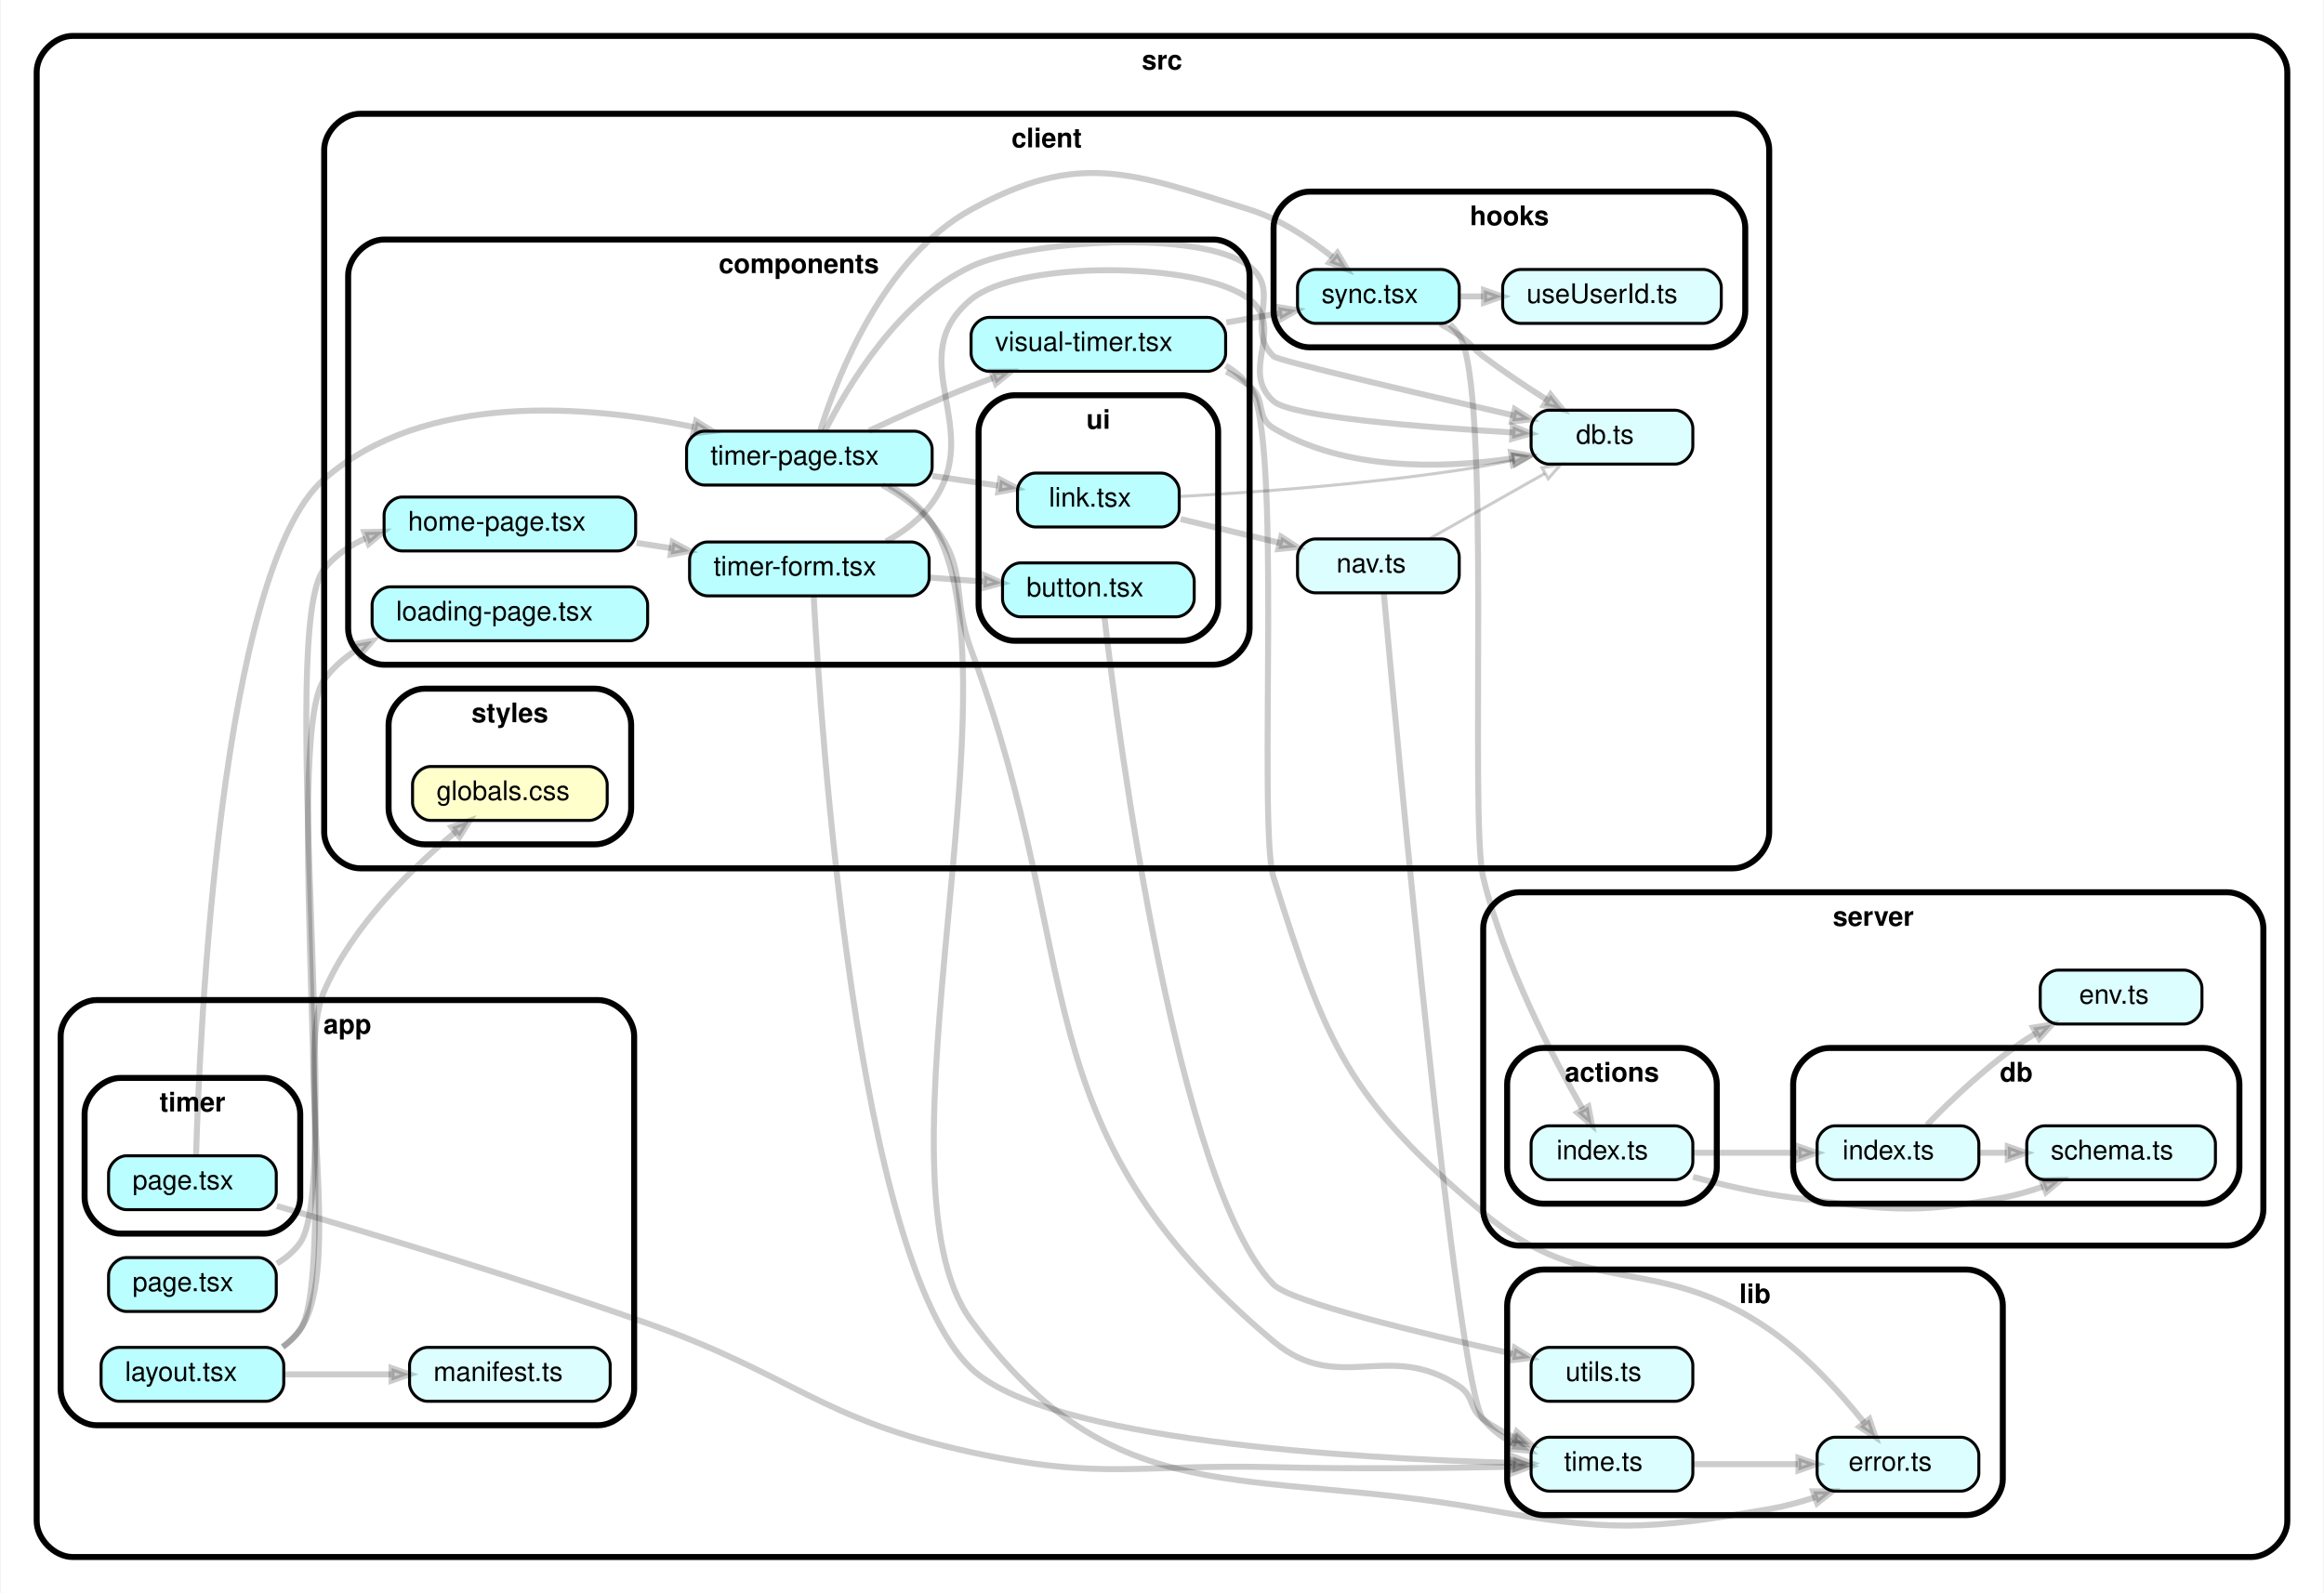
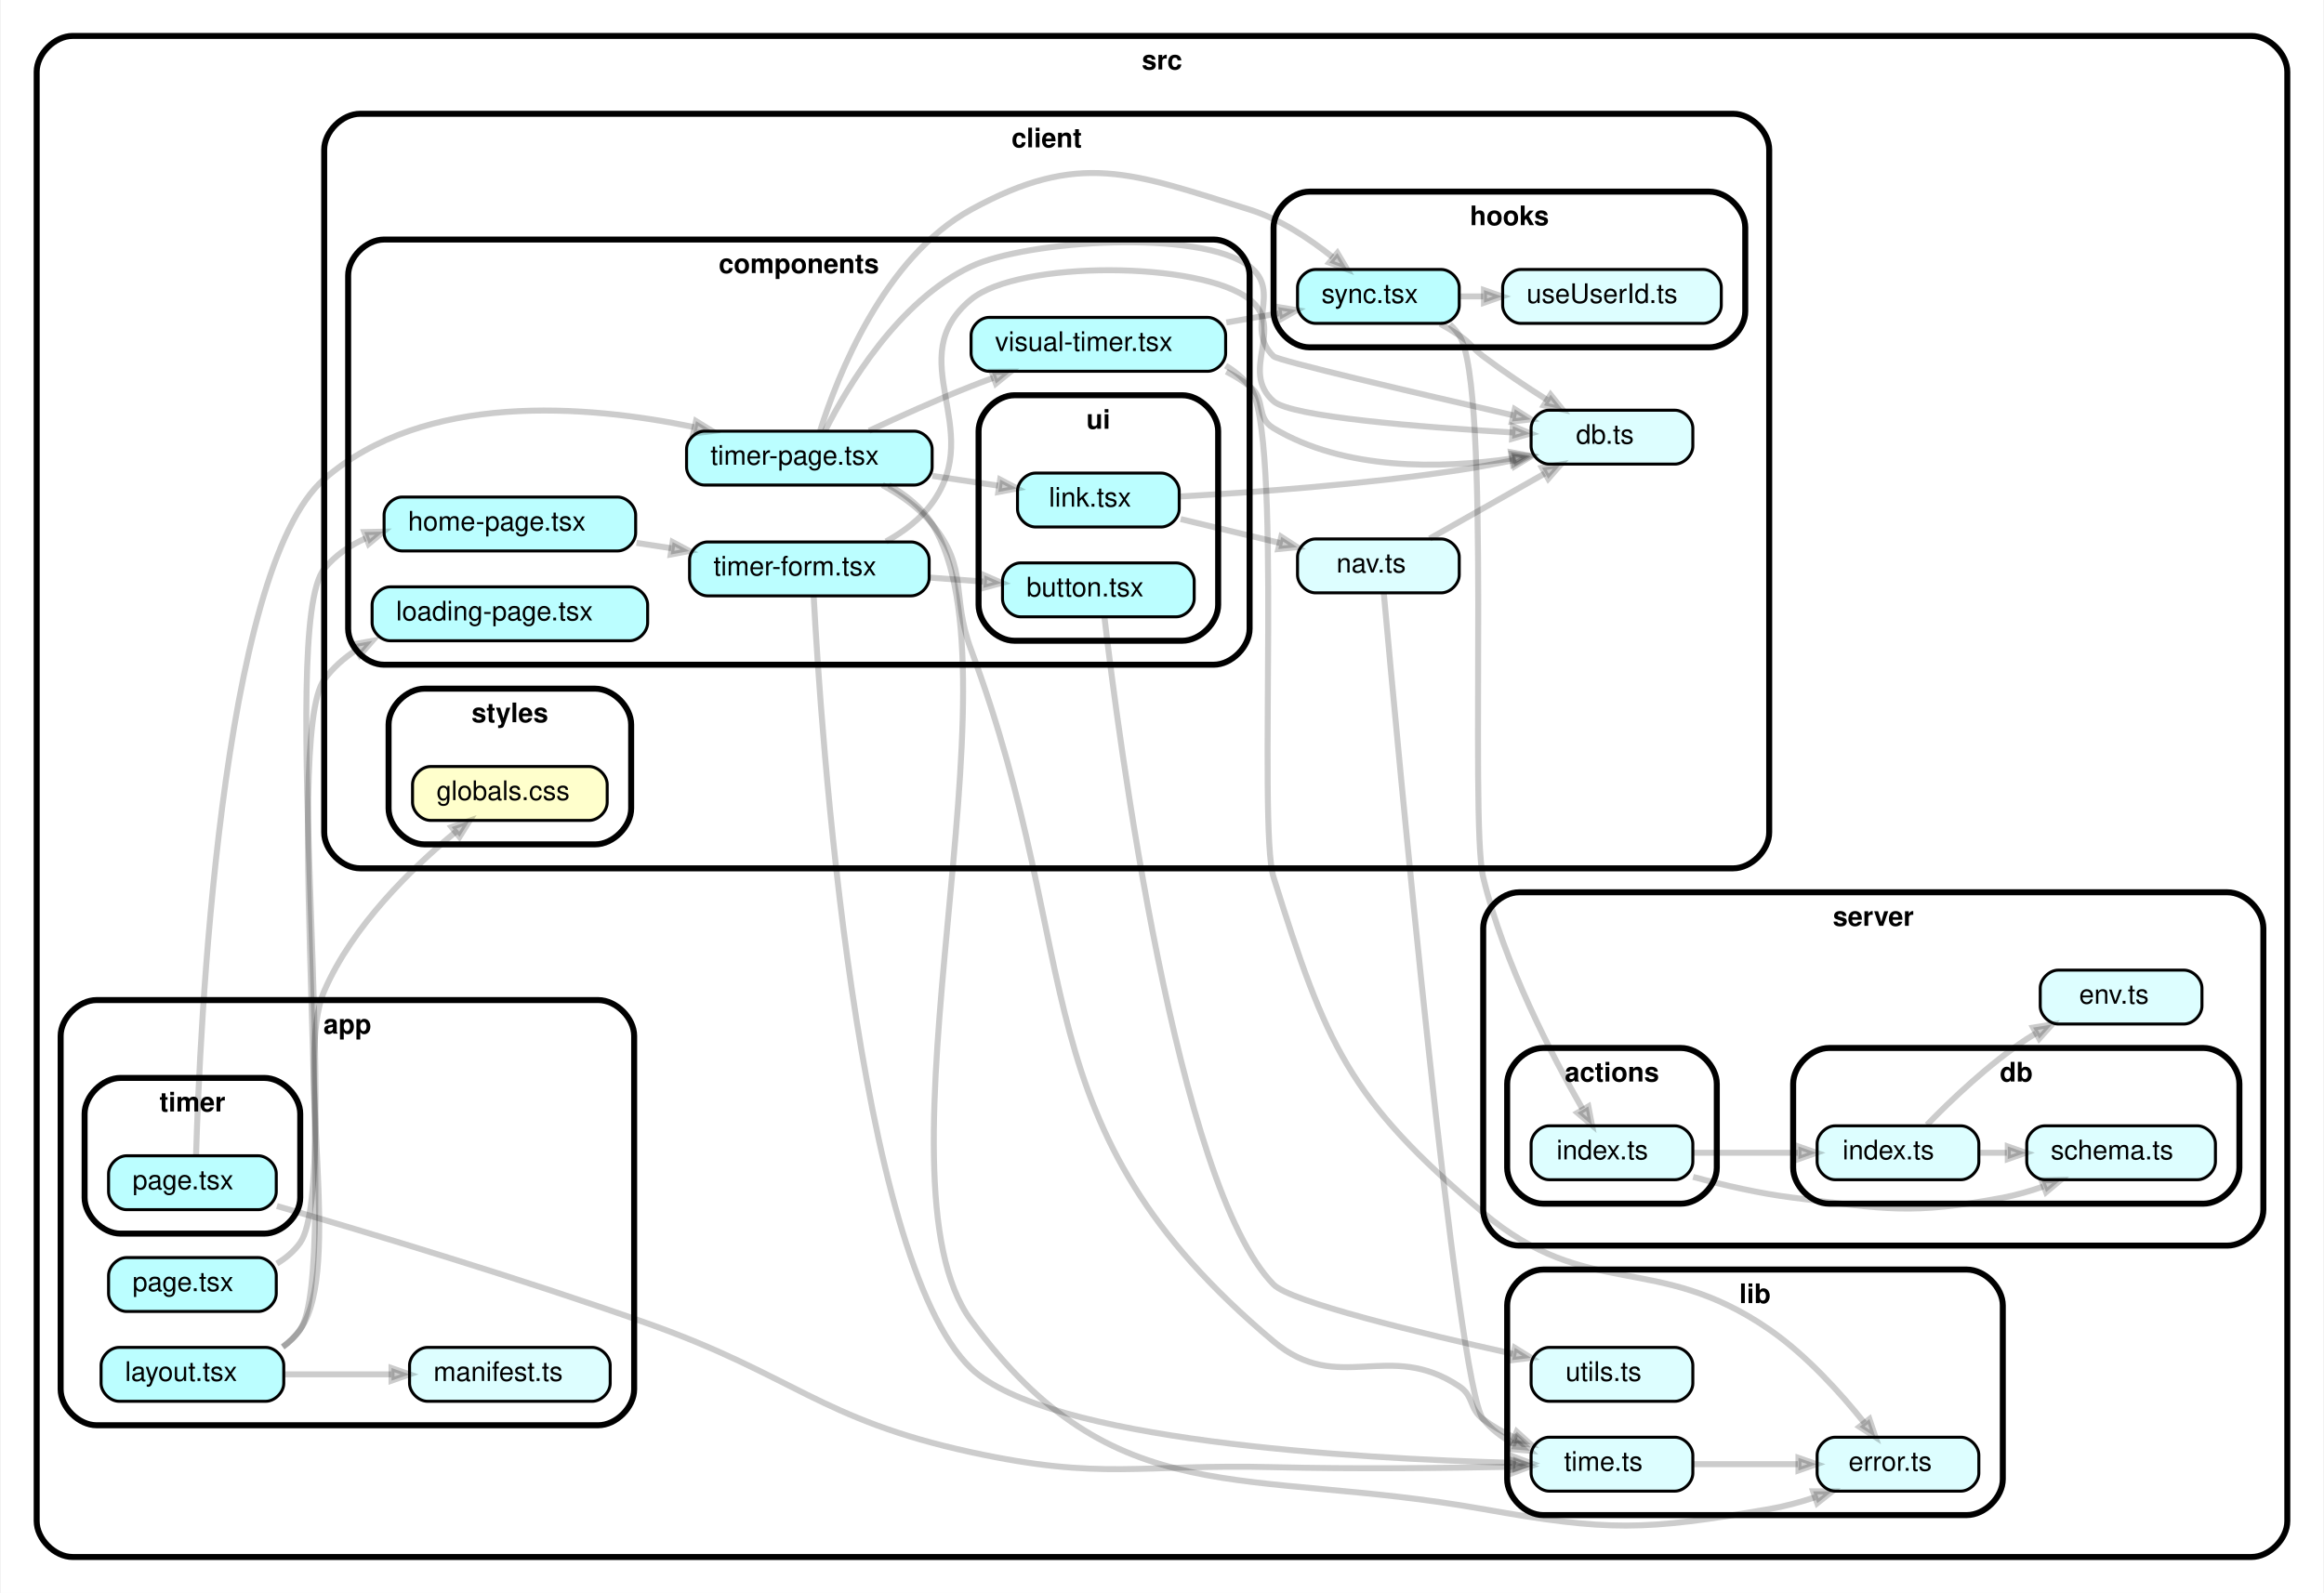
<svg xmlns="http://www.w3.org/2000/svg" xmlns:xlink="http://www.w3.org/1999/xlink" width="776pt" height="532pt" viewBox="0.00 0.00 775.50 532.00">
  <g id="graph0" class="graph" transform="scale(1 1) rotate(0) translate(4 528)">
    <polygon fill="white" stroke="transparent" points="-4,4 -4,-528 771.5,-528 771.5,4 -4,4" />
    <g id="clust1" class="cluster">
      <path fill="#ffffff" stroke="black" stroke-width="2" d="M20,-8C20,-8 747.5,-8 747.5,-8 753.5,-8 759.5,-14 759.5,-20 759.5,-20 759.5,-504 759.5,-504 759.5,-510 753.5,-516 747.5,-516 747.5,-516 20,-516 20,-516 14,-516 8,-510 8,-504 8,-504 8,-20 8,-20 8,-14 14,-8 20,-8" />
      <text text-anchor="middle" x="383.75" y="-504.8" font-family="Helvetica,sans-Serif" font-weight="bold" font-size="9.00">src</text>
    </g>
    <g id="clust2" class="cluster">
      <path fill="#ffffff" stroke="black" stroke-width="2" d="M28,-52C28,-52 195.5,-52 195.5,-52 201.5,-52 207.5,-58 207.5,-64 207.5,-64 207.5,-182 207.5,-182 207.5,-188 201.5,-194 195.5,-194 195.5,-194 28,-194 28,-194 22,-194 16,-188 16,-182 16,-182 16,-64 16,-64 16,-58 22,-52 28,-52" />
      <text text-anchor="middle" x="111.75" y="-182.8" font-family="Helvetica,sans-Serif" font-weight="bold" font-size="9.00">app</text>
    </g>
    <g id="clust3" class="cluster">
      <path fill="#ffffff" stroke="black" stroke-width="2" d="M36,-116C36,-116 84,-116 84,-116 90,-116 96,-122 96,-128 96,-128 96,-156 96,-156 96,-162 90,-168 84,-168 84,-168 36,-168 36,-168 30,-168 24,-162 24,-156 24,-156 24,-128 24,-128 24,-122 30,-116 36,-116" />
      <text text-anchor="middle" x="60" y="-156.8" font-family="Helvetica,sans-Serif" font-weight="bold" font-size="9.00">timer</text>
    </g>
    <g id="clust4" class="cluster">
      <path fill="#ffffff" stroke="black" stroke-width="2" d="M116,-238C116,-238 574.5,-238 574.5,-238 580.5,-238 586.5,-244 586.5,-250 586.5,-250 586.5,-478 586.5,-478 586.5,-484 580.5,-490 574.5,-490 574.5,-490 116,-490 116,-490 110,-490 104,-484 104,-478 104,-478 104,-250 104,-250 104,-244 110,-238 116,-238" />
      <text text-anchor="middle" x="345.25" y="-478.8" font-family="Helvetica,sans-Serif" font-weight="bold" font-size="9.00">client</text>
    </g>
    <g id="clust5" class="cluster">
      <path fill="#ffffff" stroke="black" stroke-width="2" d="M124,-306C124,-306 401,-306 401,-306 407,-306 413,-312 413,-318 413,-318 413,-436 413,-436 413,-442 407,-448 401,-448 401,-448 124,-448 124,-448 118,-448 112,-442 112,-436 112,-436 112,-318 112,-318 112,-312 118,-306 124,-306" />
      <text text-anchor="middle" x="262.5" y="-436.8" font-family="Helvetica,sans-Serif" font-weight="bold" font-size="9.00">components</text>
    </g>
    <g id="clust6" class="cluster">
      <path fill="#ffffff" stroke="black" stroke-width="2" d="M334.5,-314C334.5,-314 390.5,-314 390.5,-314 396.5,-314 402.5,-320 402.5,-326 402.5,-326 402.5,-384 402.5,-384 402.5,-390 396.5,-396 390.5,-396 390.5,-396 334.5,-396 334.5,-396 328.5,-396 322.5,-390 322.5,-384 322.5,-384 322.5,-326 322.5,-326 322.5,-320 328.5,-314 334.5,-314" />
      <text text-anchor="middle" x="362.5" y="-384.8" font-family="Helvetica,sans-Serif" font-weight="bold" font-size="9.00">ui</text>
    </g>
    <g id="clust7" class="cluster">
      <path fill="#ffffff" stroke="black" stroke-width="2" d="M433,-412C433,-412 566.5,-412 566.5,-412 572.5,-412 578.5,-418 578.5,-424 578.5,-424 578.5,-452 578.5,-452 578.5,-458 572.5,-464 566.5,-464 566.5,-464 433,-464 433,-464 427,-464 421,-458 421,-452 421,-452 421,-424 421,-424 421,-418 427,-412 433,-412" />
      <text text-anchor="middle" x="499.75" y="-452.8" font-family="Helvetica,sans-Serif" font-weight="bold" font-size="9.00">hooks</text>
    </g>
    <g id="clust8" class="cluster">
      <path fill="#ffffff" stroke="black" stroke-width="2" d="M137.5,-246C137.5,-246 194.5,-246 194.5,-246 200.5,-246 206.5,-252 206.5,-258 206.5,-258 206.5,-286 206.5,-286 206.5,-292 200.5,-298 194.5,-298 194.5,-298 137.5,-298 137.5,-298 131.5,-298 125.5,-292 125.5,-286 125.5,-286 125.5,-258 125.5,-258 125.5,-252 131.5,-246 137.5,-246" />
      <text text-anchor="middle" x="166" y="-286.8" font-family="Helvetica,sans-Serif" font-weight="bold" font-size="9.00">styles</text>
    </g>
    <g id="clust9" class="cluster">
      <path fill="#ffffff" stroke="black" stroke-width="2" d="M511,-22C511,-22 652.5,-22 652.5,-22 658.5,-22 664.5,-28 664.5,-34 664.5,-34 664.5,-92 664.5,-92 664.5,-98 658.5,-104 652.5,-104 652.5,-104 511,-104 511,-104 505,-104 499,-98 499,-92 499,-92 499,-34 499,-34 499,-28 505,-22 511,-22" />
      <text text-anchor="middle" x="581.75" y="-92.8" font-family="Helvetica,sans-Serif" font-weight="bold" font-size="9.00">lib</text>
    </g>
    <g id="clust10" class="cluster">
      <path fill="#ffffff" stroke="black" stroke-width="2" d="M503,-112C503,-112 739.5,-112 739.5,-112 745.5,-112 751.5,-118 751.5,-124 751.5,-124 751.5,-218 751.5,-218 751.5,-224 745.5,-230 739.5,-230 739.5,-230 503,-230 503,-230 497,-230 491,-224 491,-218 491,-218 491,-124 491,-124 491,-118 497,-112 503,-112" />
      <text text-anchor="middle" x="621.25" y="-218.8" font-family="Helvetica,sans-Serif" font-weight="bold" font-size="9.00">server</text>
    </g>
    <g id="clust11" class="cluster">
      <path fill="#ffffff" stroke="black" stroke-width="2" d="M511,-126C511,-126 557,-126 557,-126 563,-126 569,-132 569,-138 569,-138 569,-166 569,-166 569,-172 563,-178 557,-178 557,-178 511,-178 511,-178 505,-178 499,-172 499,-166 499,-166 499,-138 499,-138 499,-132 505,-126 511,-126" />
      <text text-anchor="middle" x="534" y="-166.8" font-family="Helvetica,sans-Serif" font-weight="bold" font-size="9.00">actions</text>
    </g>
    <g id="clust12" class="cluster">
      <path fill="#ffffff" stroke="black" stroke-width="2" d="M606.5,-126C606.5,-126 731.5,-126 731.5,-126 737.5,-126 743.5,-132 743.5,-138 743.5,-138 743.5,-166 743.5,-166 743.5,-172 737.5,-178 731.5,-178 731.5,-178 606.5,-178 606.5,-178 600.5,-178 594.5,-172 594.5,-166 594.5,-166 594.5,-138 594.5,-138 594.5,-132 600.5,-126 606.5,-126" />
      <text text-anchor="middle" x="669" y="-166.8" font-family="Helvetica,sans-Serif" font-weight="bold" font-size="9.00">db</text>
    </g>
    <g id="node1" class="node">
      <g id="a_node1">
        <a xlink:href="src/app/layout.tsx" xlink:title="layout.tsx">
          <path fill="#bbfeff" stroke="black" d="M84.5,-78C84.5,-78 35.5,-78 35.5,-78 32.5,-78 29.5,-75 29.5,-72 29.5,-72 29.5,-66 29.5,-66 29.5,-63 32.5,-60 35.5,-60 35.5,-60 84.5,-60 84.5,-60 87.5,-60 90.5,-63 90.5,-66 90.5,-66 90.5,-72 90.5,-72 90.5,-75 87.5,-78 84.5,-78" />
          <text text-anchor="start" x="37.5" y="-66.8" font-family="Helvetica,sans-Serif" font-size="9.00">layout.tsx</text>
        </a>
      </g>
    </g>
    <g id="node2" class="node">
      <g id="a_node2">
        <a xlink:href="src/app/manifest.ts" xlink:title="manifest.ts">
          <path fill="#ddfeff" stroke="black" d="M193.5,-78C193.5,-78 138.5,-78 138.5,-78 135.5,-78 132.5,-75 132.5,-72 132.5,-72 132.5,-66 132.5,-66 132.5,-63 135.5,-60 138.5,-60 138.5,-60 193.5,-60 193.5,-60 196.5,-60 199.5,-63 199.5,-66 199.5,-66 199.5,-72 199.5,-72 199.5,-75 196.5,-78 193.5,-78" />
          <text text-anchor="start" x="140.5" y="-66.8" font-family="Helvetica,sans-Serif" font-size="9.00">manifest.ts</text>
        </a>
      </g>
    </g>
    <g id="edge1" class="edge">
      <path fill="none" stroke="#000000" stroke-width="2" stroke-opacity="0.2" d="M90.52,-69C101.67,-69 114.53,-69 126.39,-69" />
      <polygon fill="#000000" fill-opacity="0.2" stroke="#000000" stroke-width="2" stroke-opacity="0.2" points="126.48,-71.1 132.48,-69 126.48,-66.9 126.48,-71.1" />
    </g>
    <g id="node3" class="node">
      <g id="a_node3">
        <a xlink:href="src/client/components/loading-page.tsx" xlink:title="loading-page.tsx">
          <path fill="#bbfeff" stroke="black" d="M206,-332C206,-332 126,-332 126,-332 123,-332 120,-329 120,-326 120,-326 120,-320 120,-320 120,-317 123,-314 126,-314 126,-314 206,-314 206,-314 209,-314 212,-317 212,-320 212,-320 212,-326 212,-326 212,-329 209,-332 206,-332" />
          <text text-anchor="start" x="128" y="-320.8" font-family="Helvetica,sans-Serif" font-size="9.00">loading-page.tsx</text>
        </a>
      </g>
    </g>
    <g id="edge2" class="edge">
      <path fill="none" stroke="#000000" stroke-width="2" stroke-opacity="0.2" d="M90.19,-78.12C92.43,-79.77 94.43,-81.71 96,-84 109.65,-103.89 89.77,-281.52 104,-301 106.89,-304.96 110.57,-308.21 114.68,-310.88" />
      <polygon fill="#000000" fill-opacity="0.2" stroke="#000000" stroke-width="2" stroke-opacity="0.2" points="113.84,-312.82 120.09,-313.96 115.91,-309.17 113.84,-312.82" />
    </g>
    <g id="node4" class="node">
      <g id="a_node4">
        <a xlink:href="src/client/styles/globals.css" xlink:title="globals.css">
          <path fill="#ffffcc" stroke="black" d="M192.5,-272C192.5,-272 139.5,-272 139.5,-272 136.5,-272 133.5,-269 133.5,-266 133.5,-266 133.5,-260 133.5,-260 133.5,-257 136.5,-254 139.5,-254 139.5,-254 192.5,-254 192.5,-254 195.5,-254 198.5,-257 198.5,-260 198.5,-260 198.5,-266 198.5,-266 198.5,-269 195.5,-272 192.5,-272" />
          <text text-anchor="start" x="141.5" y="-260.8" font-family="Helvetica,sans-Serif" font-size="9.00">globals.css</text>
        </a>
      </g>
    </g>
    <g id="edge3" class="edge">
      <path fill="none" stroke="#000000" stroke-width="2" stroke-opacity="0.2" d="M90.11,-78.18C92.37,-79.81 94.39,-81.74 96,-84 110.59,-104.51 94,-173.9 104,-197 113.46,-218.87 133.35,-238.14 147.85,-250.12" />
      <polygon fill="#000000" fill-opacity="0.2" stroke="#000000" stroke-width="2" stroke-opacity="0.2" points="146.55,-251.77 152.54,-253.9 149.18,-248.5 146.55,-251.77" />
    </g>
    <g id="node5" class="node">
      <g id="a_node5">
        <a xlink:href="src/app/page.tsx" xlink:title="page.tsx">
          <path fill="#bbfeff" stroke="black" d="M82,-108C82,-108 38,-108 38,-108 35,-108 32,-105 32,-102 32,-102 32,-96 32,-96 32,-93 35,-90 38,-90 38,-90 82,-90 82,-90 85,-90 88,-93 88,-96 88,-96 88,-102 88,-102 88,-105 85,-108 82,-108" />
          <text text-anchor="start" x="40" y="-96.8" font-family="Helvetica,sans-Serif" font-size="9.00">page.tsx</text>
        </a>
      </g>
    </g>
    <g id="node6" class="node">
      <g id="a_node6">
        <a xlink:href="src/client/components/home-page.tsx" xlink:title="home-page.tsx">
          <path fill="#bbfeff" stroke="black" d="M202,-362C202,-362 130,-362 130,-362 127,-362 124,-359 124,-356 124,-356 124,-350 124,-350 124,-347 127,-344 130,-344 130,-344 202,-344 202,-344 205,-344 208,-347 208,-350 208,-350 208,-356 208,-356 208,-359 205,-362 202,-362" />
          <text text-anchor="start" x="132" y="-350.8" font-family="Helvetica,sans-Serif" font-size="9.00">home-page.tsx</text>
        </a>
      </g>
    </g>
    <g id="edge4" class="edge">
      <path fill="none" stroke="#000000" stroke-width="2" stroke-opacity="0.2" d="M88.19,-105.99C91.23,-107.82 93.97,-110.11 96,-113 110.39,-133.46 88.22,-318.59 104,-338 107.69,-342.54 112.51,-345.83 117.82,-348.2" />
      <polygon fill="#000000" fill-opacity="0.2" stroke="#000000" stroke-width="2" stroke-opacity="0.2" points="117.4,-350.29 123.75,-350.43 118.87,-346.36 117.4,-350.29" />
    </g>
    <g id="node10" class="node">
      <g id="a_node10">
        <a xlink:href="src/client/components/timer-form.tsx" xlink:title="timer-form.tsx">
          <path fill="#bbfeff" stroke="black" d="M300,-347C300,-347 232,-347 232,-347 229,-347 226,-344 226,-341 226,-341 226,-335 226,-335 226,-332 229,-329 232,-329 232,-329 300,-329 300,-329 303,-329 306,-332 306,-335 306,-335 306,-341 306,-341 306,-344 303,-347 300,-347" />
          <text text-anchor="start" x="234" y="-335.8" font-family="Helvetica,sans-Serif" font-size="9.00">timer-form.tsx</text>
        </a>
      </g>
    </g>
    <g id="edge7" class="edge">
      <path fill="none" stroke="#000000" stroke-width="2" stroke-opacity="0.2" d="M208.28,-346.68C212.12,-346.09 216.03,-345.5 219.91,-344.9" />
      <polygon fill="#000000" fill-opacity="0.2" stroke="#000000" stroke-width="2" stroke-opacity="0.2" points="220.35,-346.96 225.96,-343.98 219.71,-342.81 220.35,-346.96" />
    </g>
    <g id="node7" class="node">
      <g id="a_node7">
        <a xlink:href="src/app/timer/page.tsx" xlink:title="page.tsx">
          <path fill="#bbfeff" stroke="black" d="M82,-142C82,-142 38,-142 38,-142 35,-142 32,-139 32,-136 32,-136 32,-130 32,-130 32,-127 35,-124 38,-124 38,-124 82,-124 82,-124 85,-124 88,-127 88,-130 88,-130 88,-136 88,-136 88,-139 85,-142 82,-142" />
          <text text-anchor="start" x="40" y="-130.8" font-family="Helvetica,sans-Serif" font-size="9.00">page.tsx</text>
        </a>
      </g>
    </g>
    <g id="node8" class="node">
      <g id="a_node8">
        <a xlink:href="src/client/components/timer-page.tsx" xlink:title="timer-page.tsx">
          <path fill="#bbfeff" stroke="black" d="M301,-384C301,-384 231,-384 231,-384 228,-384 225,-381 225,-378 225,-378 225,-372 225,-372 225,-369 228,-366 231,-366 231,-366 301,-366 301,-366 304,-366 307,-369 307,-372 307,-372 307,-378 307,-378 307,-381 304,-384 301,-384" />
          <text text-anchor="start" x="233" y="-372.8" font-family="Helvetica,sans-Serif" font-size="9.00">timer-page.tsx</text>
        </a>
      </g>
    </g>
    <g id="edge5" class="edge">
      <path fill="none" stroke="#000000" stroke-width="2" stroke-opacity="0.2" d="M61.22,-142.19C62.38,-181.85 69.13,-337.62 104,-368 137.5,-397.19 191.4,-392.85 227.49,-385.36" />
      <polygon fill="#000000" fill-opacity="0.2" stroke="#000000" stroke-width="2" stroke-opacity="0.2" points="228.16,-387.36 233.57,-384.03 227.26,-383.26 228.16,-387.36" />
    </g>
    <g id="node9" class="node">
      <g id="a_node9">
        <a xlink:href="src/lib/time.ts" xlink:title="time.ts">
          <path fill="#ddfeff" stroke="black" d="M555,-48C555,-48 513,-48 513,-48 510,-48 507,-45 507,-42 507,-42 507,-36 507,-36 507,-33 510,-30 513,-30 513,-30 555,-30 555,-30 558,-30 561,-33 561,-36 561,-36 561,-42 561,-42 561,-45 558,-48 555,-48" />
          <text text-anchor="start" x="518" y="-36.8" font-family="Helvetica,sans-Serif" font-size="9.00">time.ts</text>
        </a>
      </g>
    </g>
    <g id="edge6" class="edge">
      <path fill="none" stroke="#000000" stroke-width="2" stroke-opacity="0.2" d="M88.21,-125.22C118.61,-116.37 169.17,-101.17 212,-86 260.7,-68.75 269.52,-53.98 320,-43 363.92,-33.45 376.07,-39.11 421,-38 447.83,-37.34 478.29,-37.68 500.66,-38.14" />
      <polygon fill="#000000" fill-opacity="0.2" stroke="#000000" stroke-width="2" stroke-opacity="0.2" points="500.7,-40.24 506.75,-38.27 500.79,-36.04 500.7,-40.24" />
    </g>
    <g id="edge16" class="edge">
      <path fill="none" stroke="#000000" stroke-width="2" stroke-opacity="0.2" d="M290.38,-366C296.49,-362.69 302.59,-358.41 307,-353 319.35,-337.86 313.19,-329.31 320,-311 359.07,-205.98 335.15,-152.01 421,-80 442.72,-61.78 459.44,-80.77 483,-65 488.02,-61.64 486.16,-57.62 491,-54 494.09,-51.69 497.57,-49.7 501.17,-48.01" />
      <polygon fill="#000000" fill-opacity="0.2" stroke="#000000" stroke-width="2" stroke-opacity="0.2" points="502.19,-49.86 506.89,-45.59 500.55,-46 502.19,-49.86" />
    </g>
    <g id="node12" class="node">
      <g id="a_node12">
        <a xlink:href="src/client/db.ts" xlink:title="db.ts">
          <path fill="#ddfeff" stroke="black" d="M555,-391C555,-391 513,-391 513,-391 510,-391 507,-388 507,-385 507,-385 507,-379 507,-379 507,-376 510,-373 513,-373 513,-373 555,-373 555,-373 558,-373 561,-376 561,-379 561,-379 561,-385 561,-385 561,-388 558,-391 555,-391" />
          <text text-anchor="start" x="522" y="-379.8" font-family="Helvetica,sans-Serif" font-size="9.00">db.ts</text>
        </a>
      </g>
    </g>
    <g id="edge11" class="edge">
      <path fill="none" stroke="#000000" stroke-width="2" stroke-opacity="0.2" d="M271.27,-384.18C278.74,-398.97 295.72,-427.58 320,-439 338.7,-447.79 396.61,-451.59 413,-439 423.94,-430.59 411.13,-418.64 421,-409 422.47,-407.56 468.43,-396.79 501.01,-389.3" />
      <polygon fill="#000000" fill-opacity="0.2" stroke="#000000" stroke-width="2" stroke-opacity="0.2" points="501.55,-391.33 506.93,-387.94 500.61,-387.24 501.55,-391.33" />
    </g>
    <g id="node13" class="node">
      <g id="a_node13">
        <a xlink:href="src/client/hooks/sync.tsx" xlink:title="sync.tsx">
          <path fill="#bbfeff" stroke="black" d="M477,-438C477,-438 435,-438 435,-438 432,-438 429,-435 429,-432 429,-432 429,-426 429,-426 429,-423 432,-420 435,-420 435,-420 477,-420 477,-420 480,-420 483,-423 483,-426 483,-426 483,-432 483,-432 483,-435 480,-438 477,-438" />
          <text text-anchor="start" x="437" y="-426.8" font-family="Helvetica,sans-Serif" font-size="9.00">sync.tsx</text>
        </a>
      </g>
    </g>
    <g id="edge12" class="edge">
      <path fill="none" stroke="#000000" stroke-width="2" stroke-opacity="0.2" d="M269.61,-384.16C275.31,-402.21 290.76,-441.98 320,-458 356.25,-477.86 373.54,-470.3 413,-458 423.17,-454.83 433.06,-448.24 440.68,-442.14" />
      <polygon fill="#000000" fill-opacity="0.2" stroke="#000000" stroke-width="2" stroke-opacity="0.2" points="442.31,-443.51 445.57,-438.05 439.62,-440.29 442.31,-443.51" />
    </g>
    <g id="node14" class="node">
      <g id="a_node14">
        <a xlink:href="src/client/components/ui/link.tsx" xlink:title="link.tsx">
          <path fill="#bbfeff" stroke="black" d="M383.5,-370C383.5,-370 341.5,-370 341.5,-370 338.5,-370 335.5,-367 335.5,-364 335.5,-364 335.5,-358 335.5,-358 335.5,-355 338.5,-352 341.5,-352 341.5,-352 383.5,-352 383.5,-352 386.5,-352 389.5,-355 389.5,-358 389.5,-358 389.5,-364 389.5,-364 389.5,-367 386.5,-370 383.5,-370" />
          <text text-anchor="start" x="346" y="-358.8" font-family="Helvetica,sans-Serif" font-size="9.00">link.tsx</text>
        </a>
      </g>
    </g>
    <g id="edge13" class="edge">
      <path fill="none" stroke="#000000" stroke-width="2" stroke-opacity="0.2" d="M307.08,-369.06C314.39,-367.98 321.95,-366.86 329.01,-365.81" />
      <polygon fill="#000000" fill-opacity="0.2" stroke="#000000" stroke-width="2" stroke-opacity="0.2" points="329.71,-367.83 335.34,-364.88 329.1,-363.68 329.71,-367.83" />
    </g>
    <g id="node15" class="node">
      <g id="a_node15">
        <a xlink:href="src/client/components/visual-timer.tsx" xlink:title="visual-timer.tsx">
          <path fill="#bbfeff" stroke="black" d="M399,-422C399,-422 326,-422 326,-422 323,-422 320,-419 320,-416 320,-416 320,-410 320,-410 320,-407 323,-404 326,-404 326,-404 399,-404 399,-404 402,-404 405,-407 405,-410 405,-410 405,-416 405,-416 405,-419 402,-422 399,-422" />
          <text text-anchor="start" x="328" y="-410.8" font-family="Helvetica,sans-Serif" font-size="9.00">visual-timer.tsx</text>
        </a>
      </g>
    </g>
    <g id="edge14" class="edge">
      <path fill="none" stroke="#000000" stroke-width="2" stroke-opacity="0.2" d="M285.94,-384.13C295.96,-388.82 308.53,-394.48 320,-399 322.39,-399.94 324.87,-400.88 327.37,-401.79" />
      <polygon fill="#000000" fill-opacity="0.2" stroke="#000000" stroke-width="2" stroke-opacity="0.2" points="326.88,-403.85 333.23,-403.89 328.29,-399.89 326.88,-403.85" />
    </g>
    <g id="node16" class="node">
      <g id="a_node16">
        <a xlink:href="src/lib/error.ts" xlink:title="error.ts">
          <path fill="#ddfeff" stroke="black" d="M650.5,-48C650.5,-48 608.5,-48 608.5,-48 605.5,-48 602.5,-45 602.5,-42 602.5,-42 602.5,-36 602.5,-36 602.5,-33 605.5,-30 608.5,-30 608.5,-30 650.5,-30 650.5,-30 653.5,-30 656.5,-33 656.5,-36 656.5,-36 656.5,-42 656.5,-42 656.5,-45 653.5,-48 650.5,-48" />
          <text text-anchor="start" x="613" y="-36.8" font-family="Helvetica,sans-Serif" font-size="9.00">error.ts</text>
        </a>
      </g>
    </g>
    <g id="edge15" class="edge">
      <path fill="none" stroke="#000000" stroke-width="2" stroke-opacity="0.2" d="M292.54,-365.96C298.22,-362.75 303.56,-358.51 307,-353 338.36,-302.81 284.97,-134.7 320,-87 367.93,-21.71 411.26,-38.22 491,-24 532.79,-16.55 544.68,-16.76 586.5,-24 591.54,-24.87 596.79,-26.3 601.78,-27.93" />
      <polygon fill="#000000" fill-opacity="0.2" stroke="#000000" stroke-width="2" stroke-opacity="0.2" points="601.16,-29.93 607.52,-29.92 602.54,-25.97 601.16,-29.93" />
    </g>
    <g id="edge28" class="edge">
      <path fill="none" stroke="#000000" stroke-width="2" stroke-opacity="0.2" d="M561.04,-39C571.9,-39 584.61,-39 596.06,-39" />
      <polygon fill="#000000" fill-opacity="0.2" stroke="#000000" stroke-width="2" stroke-opacity="0.2" points="596.27,-41.1 602.27,-39 596.27,-36.9 596.27,-41.1" />
    </g>
    <g id="edge10" class="edge">
      <path fill="none" stroke="#000000" stroke-width="2" stroke-opacity="0.2" d="M267.45,-328.82C269.74,-286.14 281.54,-107.7 320,-71 345.35,-46.81 447.71,-40.89 500.76,-39.45" />
      <polygon fill="#000000" fill-opacity="0.2" stroke="#000000" stroke-width="2" stroke-opacity="0.2" points="501.03,-41.55 506.98,-39.3 500.93,-37.35 501.03,-41.55" />
    </g>
    <g id="node11" class="node">
      <g id="a_node11">
        <a xlink:href="src/client/components/ui/button.tsx" xlink:title="button.tsx">
          <path fill="#bbfeff" stroke="black" d="M388.5,-340C388.5,-340 336.5,-340 336.5,-340 333.5,-340 330.5,-337 330.5,-334 330.5,-334 330.5,-328 330.5,-328 330.5,-325 333.5,-322 336.5,-322 336.5,-322 388.5,-322 388.5,-322 391.5,-322 394.5,-325 394.5,-328 394.5,-328 394.5,-334 394.5,-334 394.5,-337 391.5,-340 388.5,-340" />
          <text text-anchor="start" x="338.5" y="-328.8" font-family="Helvetica,sans-Serif" font-size="9.00">button.tsx</text>
        </a>
      </g>
    </g>
    <g id="edge8" class="edge">
      <path fill="none" stroke="#000000" stroke-width="2" stroke-opacity="0.2" d="M306.26,-335.09C312.14,-334.66 318.19,-334.21 324.04,-333.77" />
      <polygon fill="#000000" fill-opacity="0.2" stroke="#000000" stroke-width="2" stroke-opacity="0.2" points="324.45,-335.85 330.28,-333.31 324.14,-331.66 324.45,-335.85" />
    </g>
    <g id="edge9" class="edge">
      <path fill="none" stroke="#000000" stroke-width="2" stroke-opacity="0.2" d="M291.61,-347.16C297.43,-350.39 303.09,-354.61 307,-360 325.09,-384.89 296.29,-408.39 320,-428 335.93,-441.17 396.8,-440.83 413,-428 425.17,-418.36 409.36,-404.27 421,-394 426.91,-388.78 469.81,-385.38 500.76,-383.57" />
      <polygon fill="#000000" fill-opacity="0.2" stroke="#000000" stroke-width="2" stroke-opacity="0.2" points="500.9,-385.67 506.77,-383.23 500.66,-381.47 500.9,-385.67" />
    </g>
    <g id="node17" class="node">
      <g id="a_node17">
        <a xlink:href="src/lib/utils.ts" xlink:title="utils.ts">
          <path fill="#ddfeff" stroke="black" d="M555,-78C555,-78 513,-78 513,-78 510,-78 507,-75 507,-72 507,-72 507,-66 507,-66 507,-63 510,-60 513,-60 513,-60 555,-60 555,-60 558,-60 561,-63 561,-66 561,-66 561,-72 561,-72 561,-75 558,-78 555,-78" />
          <text text-anchor="start" x="518.5" y="-66.8" font-family="Helvetica,sans-Serif" font-size="9.00">utils.ts</text>
        </a>
      </g>
    </g>
    <g id="edge17" class="edge">
      <path fill="none" stroke="#000000" stroke-width="2" stroke-opacity="0.2" d="M364.54,-321.81C369.1,-282.88 388.66,-131.95 421,-99 426.7,-93.19 469.89,-82.75 500.94,-75.85" />
      <polygon fill="#000000" fill-opacity="0.2" stroke="#000000" stroke-width="2" stroke-opacity="0.2" points="501.56,-77.86 506.97,-74.52 500.66,-73.76 501.56,-77.86" />
    </g>
    <g id="edge24" class="edge">
      <path fill="none" stroke="#000000" stroke-width="2" stroke-opacity="0.2" d="M476.62,-419.87C478.82,-418.65 480.99,-417.35 483,-416 486.92,-413.37 487.22,-411.84 491,-409 497.73,-403.93 505.41,-398.82 512.34,-394.43" />
      <polygon fill="#000000" fill-opacity="0.2" stroke="#000000" stroke-width="2" stroke-opacity="0.2" points="513.5,-396.18 517.47,-391.22 511.27,-392.62 513.5,-396.18" />
    </g>
    <g id="node19" class="node">
      <g id="a_node19">
        <a xlink:href="src/client/hooks/useUserId.ts" xlink:title="useUserId.ts">
          <path fill="#ddfeff" stroke="black" d="M564.5,-438C564.5,-438 503.5,-438 503.5,-438 500.5,-438 497.5,-435 497.5,-432 497.5,-432 497.5,-426 497.5,-426 497.5,-423 500.5,-420 503.5,-420 503.5,-420 564.5,-420 564.5,-420 567.5,-420 570.5,-423 570.5,-426 570.5,-426 570.5,-432 570.5,-432 570.5,-435 567.5,-438 564.5,-438" />
          <text text-anchor="start" x="505.5" y="-426.8" font-family="Helvetica,sans-Serif" font-size="9.00">useUserId.ts</text>
        </a>
      </g>
    </g>
    <g id="edge23" class="edge">
      <path fill="none" stroke="#000000" stroke-width="2" stroke-opacity="0.2" d="M483.15,-429C485.72,-429 488.35,-429 491.02,-429" />
      <polygon fill="#000000" fill-opacity="0.2" stroke="#000000" stroke-width="2" stroke-opacity="0.2" points="491.27,-431.1 497.27,-429 491.27,-426.9 491.27,-431.1" />
    </g>
    <g id="node20" class="node">
      <g id="a_node20">
        <a xlink:href="src/server/actions/index.ts" xlink:title="index.ts">
          <path fill="#ddfeff" stroke="black" d="M555,-152C555,-152 513,-152 513,-152 510,-152 507,-149 507,-146 507,-146 507,-140 507,-140 507,-137 510,-134 513,-134 513,-134 555,-134 555,-134 558,-134 561,-137 561,-140 561,-140 561,-146 561,-146 561,-149 558,-152 555,-152" />
          <text text-anchor="start" x="515.5" y="-140.8" font-family="Helvetica,sans-Serif" font-size="9.00">index.ts</text>
        </a>
      </g>
    </g>
    <g id="edge25" class="edge">
      <path fill="none" stroke="#000000" stroke-width="2" stroke-opacity="0.2" d="M479.86,-419.67C481.06,-418.57 482.12,-417.35 483,-416 493.96,-399.11 486.29,-254.57 491,-235 497.94,-206.17 514.01,-175.33 524.13,-157.69" />
      <polygon fill="#000000" fill-opacity="0.2" stroke="#000000" stroke-width="2" stroke-opacity="0.2" points="526.11,-158.47 527.32,-152.23 522.48,-156.35 526.11,-158.47" />
    </g>
    <g id="edge18" class="edge">
-       <path fill="none" stroke="#000000" stroke-opacity="0.2" d="M389.73,-362.19C414.02,-363.53 451.09,-366.18 483,-371 488.87,-371.89 495.07,-373.06 501.04,-374.31" />
-       <polygon fill="none" stroke="#000000" stroke-opacity="0.2" points="500.61,-376.36 506.91,-375.57 501.49,-372.26 500.61,-376.36" />
+       <path fill="none" stroke="#000000" stroke-width="2" stroke-opacity="0.2" d="M389.73,-362.19C414.02,-363.53 451.09,-366.18 483,-371 488.87,-371.89 495.07,-373.06 501.04,-374.31" />
+       <polygon fill="#000000" fill-opacity="0.2" stroke="#000000" stroke-width="2" stroke-opacity="0.2" points="500.61,-376.36 506.91,-375.57 501.49,-372.26 500.61,-376.36" />
    </g>
    <g id="node18" class="node">
      <g id="a_node18">
        <a xlink:href="src/client/nav.ts" xlink:title="nav.ts">
          <path fill="#ddfeff" stroke="black" d="M477,-348C477,-348 435,-348 435,-348 432,-348 429,-345 429,-342 429,-342 429,-336 429,-336 429,-333 432,-330 435,-330 435,-330 477,-330 477,-330 480,-330 483,-333 483,-336 483,-336 483,-342 483,-342 483,-345 480,-348 477,-348" />
          <text text-anchor="start" x="442" y="-336.8" font-family="Helvetica,sans-Serif" font-size="9.00">nav.ts</text>
        </a>
      </g>
    </g>
    <g id="edge19" class="edge">
      <path fill="none" stroke="#000000" stroke-width="2" stroke-opacity="0.2" d="M389.97,-354.64C400.3,-352.15 412.24,-349.28 423.04,-346.68" />
      <polygon fill="#000000" fill-opacity="0.2" stroke="#000000" stroke-width="2" stroke-opacity="0.2" points="423.57,-348.72 428.91,-345.27 422.59,-344.63 423.57,-348.72" />
    </g>
    <g id="edge20" class="edge">
      <path fill="none" stroke="#000000" stroke-width="2" stroke-opacity="0.2" d="M405.22,-403.9C407.98,-402.49 410.61,-400.87 413,-399 418.65,-394.59 414.85,-388.68 421,-385 444.75,-370.79 476.7,-371.45 500.39,-374.84" />
      <polygon fill="#000000" fill-opacity="0.2" stroke="#000000" stroke-width="2" stroke-opacity="0.2" points="500.28,-376.95 506.54,-375.8 500.94,-372.8 500.28,-376.95" />
    </g>
    <g id="edge21" class="edge">
      <path fill="none" stroke="#000000" stroke-width="2" stroke-opacity="0.2" d="M405.23,-420.3C411.12,-421.33 417.09,-422.37 422.76,-423.36" />
      <polygon fill="#000000" fill-opacity="0.2" stroke="#000000" stroke-width="2" stroke-opacity="0.2" points="422.5,-425.45 428.77,-424.41 423.23,-421.31 422.5,-425.45" />
    </g>
    <g id="edge22" class="edge">
      <path fill="none" stroke="#000000" stroke-width="2" stroke-opacity="0.2" d="M405,-405.89C408.04,-404.06 410.78,-401.8 413,-399 424.36,-384.72 415.54,-252.41 421,-235 438.55,-178.99 446.1,-160.81 491,-123 526.07,-93.47 548.76,-110.03 586.5,-84 598.94,-75.42 610.44,-62.6 618.26,-52.83" />
      <polygon fill="#000000" fill-opacity="0.2" stroke="#000000" stroke-width="2" stroke-opacity="0.2" points="619.96,-54.06 621.99,-48.04 616.65,-51.48 619.96,-54.06" />
    </g>
    <g id="edge27" class="edge">
      <path fill="none" stroke="#000000" stroke-width="2" stroke-opacity="0.2" d="M457.81,-329.92C462.09,-282.49 482.14,-65.1 491,-54 493.66,-50.67 497.12,-48.07 500.91,-46.05" />
      <polygon fill="#000000" fill-opacity="0.2" stroke="#000000" stroke-width="2" stroke-opacity="0.2" points="502.03,-47.85 506.65,-43.49 500.32,-44.02 502.03,-47.85" />
    </g>
    <g id="edge26" class="edge">
-       <path fill="none" stroke="#000000" stroke-opacity="0.2" d="M473.12,-348.12C484.3,-354.45 499.32,-362.95 511.52,-369.85" />
-       <polygon fill="none" stroke="#000000" stroke-opacity="0.2" points="510.65,-371.77 516.91,-372.89 512.72,-368.11 510.65,-371.77" />
+       <path fill="none" stroke="#000000" stroke-width="2" stroke-opacity="0.2" d="M473.12,-348.12C484.3,-354.45 499.32,-362.95 511.52,-369.85" />
+       <polygon fill="#000000" fill-opacity="0.2" stroke="#000000" stroke-width="2" stroke-opacity="0.2" points="510.65,-371.77 516.91,-372.89 512.72,-368.11 510.65,-371.77" />
    </g>
    <g id="node21" class="node">
      <g id="a_node21">
        <a xlink:href="src/server/db/schema.ts" xlink:title="schema.ts">
          <path fill="#ddfeff" stroke="black" d="M729.5,-152C729.5,-152 678.5,-152 678.5,-152 675.5,-152 672.5,-149 672.5,-146 672.5,-146 672.5,-140 672.5,-140 672.5,-137 675.5,-134 678.5,-134 678.5,-134 729.5,-134 729.5,-134 732.5,-134 735.5,-137 735.5,-140 735.5,-140 735.5,-146 735.5,-146 735.5,-149 732.5,-152 729.5,-152" />
          <text text-anchor="start" x="680.5" y="-140.8" font-family="Helvetica,sans-Serif" font-size="9.00">schema.ts</text>
        </a>
      </g>
    </g>
    <g id="edge29" class="edge">
      <path fill="none" stroke="#000000" stroke-width="2" stroke-opacity="0.2" d="M561.1,-134.94C571.4,-132.15 583.4,-129.38 594.5,-128 625.37,-124.17 633.92,-122.25 664.5,-128 668.96,-128.84 673.57,-130.18 677.97,-131.72" />
      <polygon fill="#000000" fill-opacity="0.2" stroke="#000000" stroke-width="2" stroke-opacity="0.2" points="677.47,-133.78 683.83,-133.92 678.95,-129.84 677.47,-133.78" />
    </g>
    <g id="node22" class="node">
      <g id="a_node22">
        <a xlink:href="src/server/db/index.ts" xlink:title="index.ts">
          <path fill="#ddfeff" stroke="black" d="M650.5,-152C650.5,-152 608.5,-152 608.5,-152 605.5,-152 602.5,-149 602.5,-146 602.5,-146 602.5,-140 602.5,-140 602.5,-137 605.5,-134 608.5,-134 608.5,-134 650.5,-134 650.5,-134 653.5,-134 656.5,-137 656.5,-140 656.5,-140 656.5,-146 656.5,-146 656.5,-149 653.5,-152 650.5,-152" />
          <text text-anchor="start" x="611" y="-140.8" font-family="Helvetica,sans-Serif" font-size="9.00">index.ts</text>
        </a>
      </g>
    </g>
    <g id="edge30" class="edge">
      <path fill="none" stroke="#000000" stroke-width="2" stroke-opacity="0.2" d="M561.04,-143C571.9,-143 584.61,-143 596.06,-143" />
      <polygon fill="#000000" fill-opacity="0.2" stroke="#000000" stroke-width="2" stroke-opacity="0.2" points="596.27,-145.1 602.27,-143 596.27,-140.9 596.27,-145.1" />
    </g>
    <g id="edge31" class="edge">
      <path fill="none" stroke="#000000" stroke-width="2" stroke-opacity="0.2" d="M656.67,-143C659.66,-143 662.75,-143 665.84,-143" />
      <polygon fill="#000000" fill-opacity="0.2" stroke="#000000" stroke-width="2" stroke-opacity="0.2" points="666.17,-145.1 672.17,-143 666.17,-140.9 666.17,-145.1" />
    </g>
    <g id="node23" class="node">
      <g id="a_node23">
        <a xlink:href="src/server/env.ts" xlink:title="env.ts">
          <path fill="#ddfeff" stroke="black" d="M725,-204C725,-204 683,-204 683,-204 680,-204 677,-201 677,-198 677,-198 677,-192 677,-192 677,-189 680,-186 683,-186 683,-186 725,-186 725,-186 728,-186 731,-189 731,-192 731,-192 731,-198 731,-198 731,-201 728,-204 725,-204" />
          <text text-anchor="start" x="690" y="-192.8" font-family="Helvetica,sans-Serif" font-size="9.00">env.ts</text>
        </a>
      </g>
    </g>
    <g id="edge32" class="edge">
      <path fill="none" stroke="#000000" stroke-width="2" stroke-opacity="0.2" d="M639.17,-152.32C647.23,-160.61 659.86,-172.66 672.5,-181 673.49,-181.65 674.51,-182.28 675.55,-182.9" />
      <polygon fill="#000000" fill-opacity="0.2" stroke="#000000" stroke-width="2" stroke-opacity="0.2" points="674.63,-184.8 680.91,-185.84 676.66,-181.11 674.63,-184.8" />
    </g>
  </g>
</svg>
